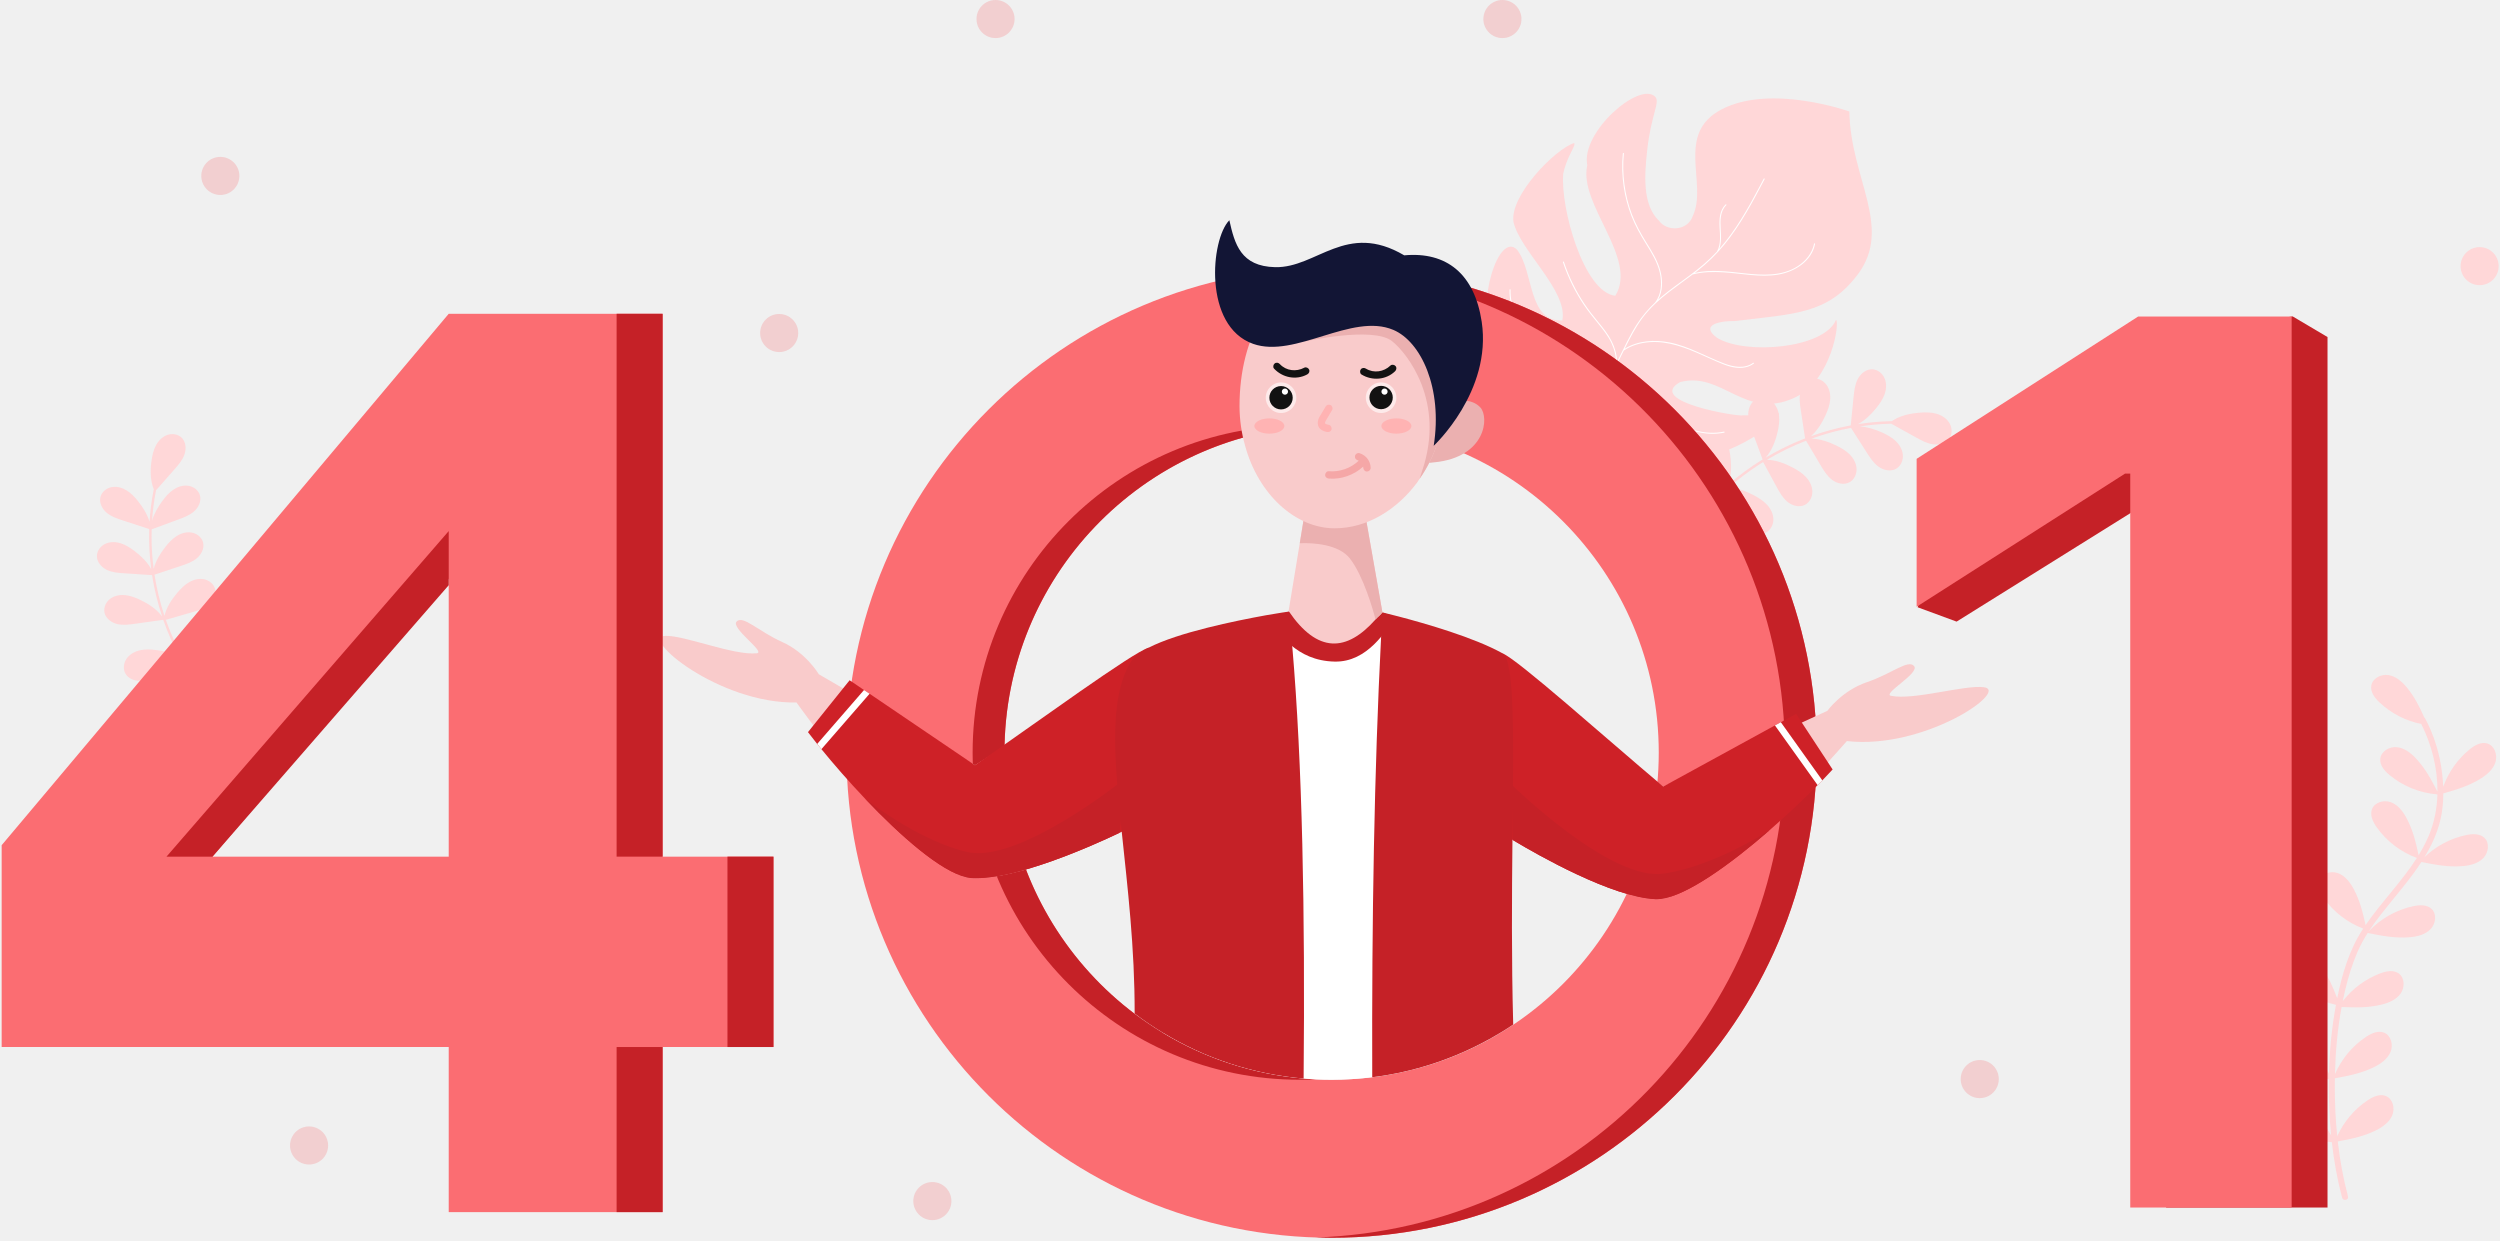
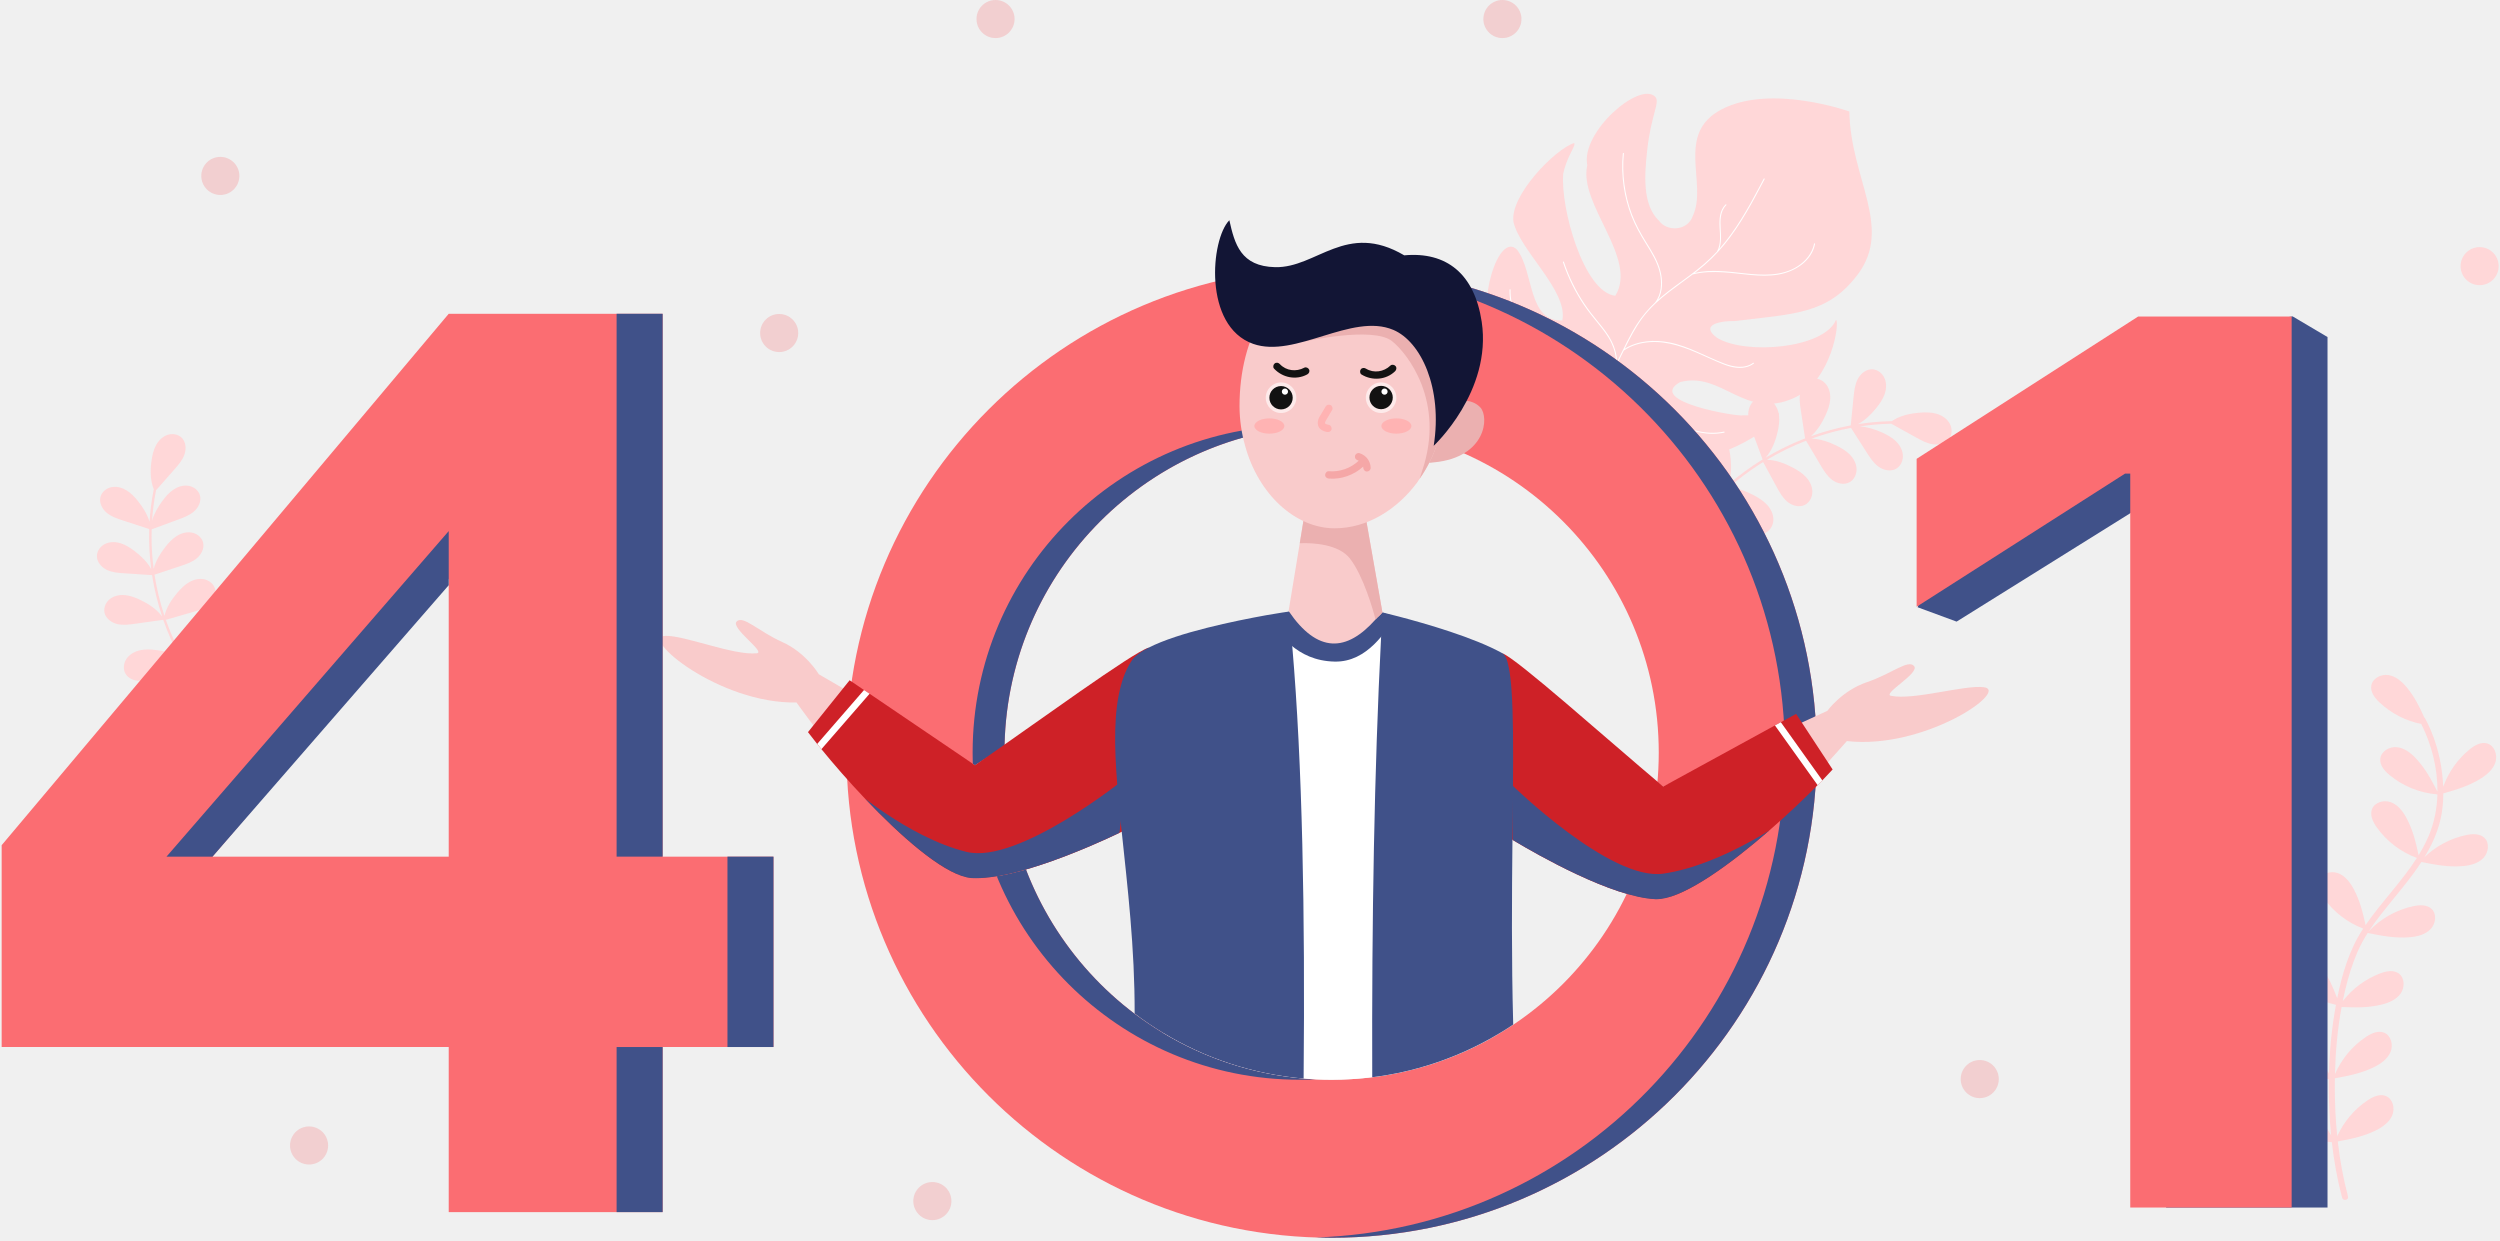
<svg xmlns="http://www.w3.org/2000/svg" width="645" height="320" viewBox="0 0 645 320" fill="none">
  <g clip-path="url(#clip0_2441_172)">
    <path d="M586.902 286.079C587 284.139 589.102 282.777 591.037 282.892C592.972 283.006 594.679 284.211 596.069 285.571C598.319 287.77 599.895 290.251 601.429 292.915C601.146 290.011 600.968 287.098 600.883 284.189C600.826 282.265 600.812 280.338 600.84 278.411C596.479 278.161 592.2 276.58 588.731 273.924C587.417 272.917 586.119 271.533 586.207 269.879C586.31 267.947 588.412 266.586 590.344 266.694C592.275 266.804 593.977 267.999 595.362 269.35C597.687 271.618 599.288 274.19 600.869 276.955C601.021 271.017 601.59 265.087 602.671 259.251C598.476 258.289 594.574 256.073 591.614 252.946C590.476 251.743 589.414 250.171 589.763 248.552C590.171 246.661 592.462 245.65 594.352 246.064C596.242 246.478 597.732 247.928 598.885 249.482C600.753 251.999 601.912 254.688 602.999 257.552C604.235 251.418 606.078 245.169 609.492 239.903C609.563 239.793 609.639 239.687 609.711 239.578C605.641 238.037 602.044 235.261 599.534 231.705C598.579 230.352 597.752 228.644 598.328 227.092C599.002 225.278 601.414 224.605 603.226 225.284C605.037 225.964 606.305 227.612 607.225 229.314C608.845 232.313 609.605 235.394 610.318 238.676C614.427 232.701 619.654 227.458 623.551 221.351C619.396 219.826 615.717 217.019 613.164 213.401C612.209 212.049 611.382 210.341 611.959 208.788C612.632 206.975 615.045 206.302 616.856 206.981C618.667 207.66 619.935 209.309 620.855 211.011C622.519 214.091 623.275 217.257 624.005 220.639C624.951 219.095 625.81 217.495 626.538 215.809C628.013 212.397 628.743 208.703 628.851 204.957C624.336 204.609 619.939 202.83 616.461 199.927C615.191 198.865 613.952 197.428 614.109 195.78C614.293 193.854 616.451 192.582 618.376 192.772C620.301 192.962 621.951 194.228 623.278 195.636C625.711 198.217 627.267 201.124 628.865 204.251C628.913 198.202 627.357 192.059 624.679 186.789C620.651 185.977 616.855 184.021 613.874 181.191C612.673 180.051 611.528 178.538 611.79 176.903C612.096 174.993 614.33 173.861 616.239 174.172C618.148 174.485 619.714 175.853 620.949 177.343C622.918 179.719 624.209 182.298 625.431 185.05C625.522 185.115 625.605 185.203 625.67 185.323C628.05 189.758 629.505 194.663 630.083 199.656C630.21 200.757 630.298 201.868 630.345 202.982C631.699 199.221 634.088 195.833 637.198 193.318C638.485 192.277 640.135 191.34 641.722 191.814C643.576 192.368 644.405 194.731 643.846 196.582C643.286 198.435 641.725 199.807 640.086 200.837C637.03 202.756 633.821 203.719 630.377 204.698C630.371 207.038 630.148 209.374 629.594 211.645C628.757 215.083 627.294 218.217 625.493 221.172C628.458 218.306 632.238 216.286 636.276 215.442C637.896 215.103 639.792 215.023 640.987 216.168C642.384 217.507 642.043 219.988 640.701 221.381C639.358 222.773 637.342 223.282 635.414 223.45C631.721 223.771 628.343 223.121 624.724 222.396C621.614 227.183 617.692 231.529 614.227 235.989C613.137 237.393 612.094 238.818 611.133 240.291C614.191 237.02 618.268 234.712 622.65 233.79C624.27 233.449 626.166 233.366 627.363 234.51C628.761 235.847 628.424 238.329 627.083 239.722C625.742 241.117 623.726 241.628 621.799 241.798C618.022 242.131 614.574 241.449 610.86 240.709C609.853 242.29 608.948 243.933 608.196 245.679C606.821 248.874 605.811 252.22 605.014 255.601C604.802 256.5 604.607 257.403 604.424 258.309C606.902 255.092 610.281 252.572 614.082 251.138C615.631 250.553 617.492 250.183 618.849 251.13C620.435 252.238 620.481 254.742 619.369 256.325C618.256 257.907 616.342 258.721 614.464 259.183C610.993 260.038 607.672 259.955 604.134 259.805C603.079 265.507 602.561 271.319 602.422 277.116C604.104 273.226 606.927 269.833 610.463 267.495C611.844 266.581 613.576 265.807 615.11 266.43C616.902 267.158 617.502 269.59 616.769 271.38C616.035 273.17 614.349 274.387 612.62 275.255C609.339 276.901 605.993 277.547 602.401 278.204C602.389 278.972 602.381 279.741 602.381 280.508C602.384 284.721 602.576 288.948 603.003 293.152C604.7 289.389 607.469 286.112 610.913 283.834C612.294 282.92 614.026 282.146 615.56 282.769C617.352 283.497 617.952 285.929 617.218 287.719C616.484 289.509 614.798 290.727 613.069 291.594C609.877 293.195 606.626 293.851 603.146 294.489C603.69 299.275 604.546 304.022 605.784 308.67C606.041 309.639 604.522 309.972 604.265 309.006C603.015 304.312 602.161 299.515 601.615 294.683C597.234 294.427 592.931 292.829 589.441 290.145C588.121 289.132 586.818 287.739 586.902 286.079Z" fill="#FFD7D8" />
    <path d="M60.211 163.063C59.891 161.75 58.686 160.762 57.365 160.485C56.045 160.208 54.648 160.565 53.481 161.242C52.314 161.92 51.349 162.897 50.472 163.923C49.021 165.623 47.746 167.563 47.176 169.705C45.586 166.837 44.219 163.844 43.087 160.762C42.984 160.481 42.886 160.199 42.787 159.917C45.035 159.267 47.282 158.618 49.529 157.967C51.029 157.534 52.569 157.08 53.798 156.117C55.028 155.155 55.889 153.55 55.519 152.031C55.199 150.718 53.994 149.73 52.673 149.453C51.352 149.176 49.956 149.533 48.788 150.211C47.621 150.888 46.656 151.865 45.779 152.892C44.282 154.645 42.972 156.654 42.431 158.876C41.279 155.418 40.418 151.865 39.86 148.264C42.111 147.518 44.363 146.771 46.615 146.026C48.096 145.535 49.618 145.022 50.81 144.013C52.001 143.004 52.801 141.367 52.372 139.864C52.002 138.564 50.76 137.622 49.43 137.397C48.099 137.171 46.718 137.581 45.577 138.303C44.437 139.024 43.51 140.038 42.673 141.097C41.333 142.793 40.164 144.71 39.648 146.791C39.304 144.177 39.117 141.542 39.097 138.905C39.09 138.125 39.105 137.344 39.128 136.564C41.418 135.721 43.709 134.878 45.999 134.034C47.464 133.495 48.968 132.932 50.126 131.884C51.284 130.837 52.029 129.174 51.551 127.686C51.139 126.399 49.867 125.499 48.53 125.317C47.193 125.135 45.825 125.591 44.709 126.35C43.593 127.109 42.7 128.152 41.898 129.238C40.752 130.791 39.752 132.515 39.23 134.357C39.405 131.716 39.749 129.086 40.262 126.487C41.835 124.701 43.406 122.914 44.979 121.127C46.011 119.955 47.066 118.743 47.587 117.27C48.107 115.796 47.972 113.979 46.845 112.897C45.871 111.962 44.325 111.777 43.062 112.254C41.8 112.731 40.815 113.784 40.194 114.983C39.572 116.183 39.283 117.526 39.094 118.864C38.746 121.33 38.742 123.931 39.67 126.226C39.668 126.234 39.664 126.241 39.663 126.25C39.111 129.015 38.752 131.816 38.581 134.628C38.014 132.702 36.903 130.925 35.641 129.341C34.8 128.284 33.869 127.275 32.725 126.557C31.582 125.84 30.198 125.434 28.87 125.665C27.54 125.896 26.302 126.842 25.937 128.143C25.515 129.648 26.321 131.282 27.517 132.287C28.713 133.292 30.237 133.799 31.72 134.284C33.98 135.023 36.239 135.762 38.499 136.501C38.392 139.948 38.566 143.403 39.015 146.824C37.99 144.976 36.399 143.44 34.698 142.154C33.621 141.339 32.469 140.593 31.183 140.182C29.898 139.772 28.457 139.723 27.227 140.277C25.996 140.831 25.032 142.056 25.001 143.406C24.965 144.969 26.151 146.351 27.558 147.027C28.965 147.703 30.567 147.815 32.124 147.917C34.495 148.071 36.866 148.225 39.237 148.379C39.253 148.486 39.268 148.594 39.285 148.701C39.851 152.216 40.704 155.682 41.826 159.057C40.423 157.148 38.34 155.792 36.185 154.769C34.966 154.189 33.687 153.692 32.345 153.55C31.003 153.408 29.583 153.652 28.49 154.445C27.397 155.237 26.7 156.632 26.943 157.962C27.224 159.499 28.664 160.613 30.179 160.989C31.694 161.366 33.285 161.151 34.831 160.934C37.259 160.594 39.688 160.254 42.117 159.913C42.133 159.96 42.15 160.006 42.167 160.053L42.125 160.109C42.144 160.103 42.162 160.098 42.181 160.093C43.327 163.358 44.731 166.533 46.384 169.578C44.551 168.498 42.39 167.966 40.259 167.705C38.894 167.537 37.497 167.467 36.154 167.762C34.811 168.057 33.515 168.749 32.712 169.865C31.909 170.981 31.682 172.553 32.343 173.758C33.107 175.153 34.858 175.767 36.444 175.643C38.029 175.52 39.5 174.801 40.925 174.095C42.95 173.093 44.975 172.09 46.999 171.088C47.065 171.069 47.131 171.05 47.197 171.031C49.106 174.335 51.312 177.462 53.794 180.359C54.057 180.665 54.585 180.314 54.319 180.004C51.878 177.156 49.708 174.087 47.824 170.849C49.956 170.233 52.089 169.616 54.221 168.999C55.719 168.566 57.26 168.112 58.489 167.149C59.72 166.186 60.581 164.582 60.211 163.063Z" fill="#FFD7D8" />
    <path d="M455.57 137.42C456.82 136.809 457.548 135.38 457.535 133.992C457.523 132.604 456.856 131.279 455.918 130.255C454.98 129.231 453.786 128.476 452.561 127.82C450.533 126.736 448.302 125.882 446.024 125.781C448.556 123.552 451.264 121.519 454.112 119.702C454.371 119.537 454.633 119.376 454.894 119.215C456.042 121.33 457.191 123.446 458.339 125.562C459.105 126.973 459.9 128.421 461.138 129.445C462.376 130.469 464.179 130.981 465.624 130.275C466.873 129.664 467.601 128.235 467.589 126.847C467.576 125.459 466.91 124.134 465.972 123.11C465.034 122.086 463.84 121.331 462.615 120.676C460.524 119.557 458.215 118.682 455.862 118.628C459.084 116.709 462.466 115.061 465.962 113.707C467.208 115.806 468.454 117.905 469.699 120.004C470.519 121.385 471.37 122.801 472.646 123.777C473.923 124.753 475.744 125.195 477.161 124.434C478.385 123.776 479.058 122.32 478.992 120.933C478.927 119.546 478.21 118.248 477.233 117.261C476.257 116.273 475.034 115.565 473.784 114.957C471.784 113.983 469.601 113.231 467.396 113.171C469.947 112.249 472.554 111.481 475.2 110.88C475.984 110.702 476.771 110.544 477.561 110.396C478.913 112.512 480.265 114.628 481.617 116.745C482.482 118.098 483.378 119.486 484.687 120.419C485.995 121.352 487.83 121.735 489.221 120.928C490.423 120.23 491.047 118.752 490.936 117.369C490.825 115.985 490.065 114.71 489.057 113.756C488.049 112.801 486.803 112.133 485.535 111.566C483.722 110.757 481.77 110.13 479.803 110.013C482.497 109.607 485.215 109.373 487.941 109.316C490.082 110.503 492.225 111.69 494.367 112.876C495.772 113.655 497.222 114.449 498.818 114.648C500.414 114.846 502.211 114.31 503.05 112.94C503.775 111.755 503.621 110.159 502.863 108.996C502.106 107.832 500.831 107.074 499.488 106.713C498.145 106.353 496.732 106.358 495.346 106.462C492.791 106.656 490.175 107.224 488.073 108.663C488.064 108.663 488.057 108.661 488.047 108.661C485.146 108.716 482.252 108.972 479.388 109.419C481.199 108.426 482.741 106.917 484.055 105.3C484.931 104.222 485.741 103.063 486.21 101.756C486.679 100.449 486.782 98.969 486.257 97.684C485.732 96.399 484.509 95.363 483.121 95.282C481.516 95.19 480.051 96.359 479.305 97.783C478.558 99.206 478.384 100.849 478.223 102.447C477.978 104.882 477.733 107.315 477.488 109.749C473.999 110.4 470.565 111.336 467.225 112.54C468.858 111.103 470.051 109.165 470.969 107.172C471.55 105.911 472.047 104.588 472.177 103.206C472.306 101.823 472.039 100.364 471.21 99.25C470.382 98.136 468.939 97.436 467.575 97.702C465.996 98.01 464.867 99.506 464.498 101.07C464.129 102.633 464.369 104.268 464.61 105.855C464.977 108.273 465.344 110.689 465.711 113.106C465.607 113.147 465.502 113.185 465.398 113.226C461.99 114.568 458.695 116.189 455.549 118.06C457.158 116.229 458.063 113.837 458.616 111.446C458.93 110.093 459.149 108.698 458.995 107.319C458.841 105.939 458.283 104.565 457.246 103.641C456.209 102.717 454.654 102.323 453.371 102.86C451.888 103.481 451.086 105.174 451.041 106.78C450.996 108.385 451.562 109.937 452.12 111.443C452.997 113.809 453.874 116.175 454.751 118.541C454.707 118.568 454.664 118.595 454.62 118.622L454.556 118.592C454.565 118.609 454.575 118.627 454.584 118.644C451.554 120.516 448.672 122.626 445.976 124.957C446.658 122.877 446.717 120.588 446.51 118.389C446.378 116.98 446.14 115.56 445.549 114.275C444.957 112.99 443.976 111.84 442.677 111.278C441.378 110.718 439.748 110.835 438.682 111.765C437.448 112.841 437.218 114.735 437.691 116.302C438.164 117.869 439.21 119.189 440.234 120.466C441.687 122.28 443.141 124.095 444.594 125.909C444.628 125.971 444.661 126.033 444.695 126.095C441.795 128.741 439.137 131.647 436.772 134.781C436.523 135.112 436.991 135.566 437.244 135.23C439.57 132.15 442.177 129.292 445.016 126.686C446.105 128.693 447.194 130.701 448.283 132.708C449.05 134.119 449.845 135.567 451.083 136.591C452.323 137.615 454.126 138.127 455.57 137.42Z" fill="#FFD7D8" />
    <path d="M390.492 57.342C392.255 64.789 404.62 75.101 403.078 82.684C394.105 83.036 395.791 70.096 391.404 64.435C386.722 59.584 380.769 78.111 384.906 87.186C387.979 94.734 398.326 93.379 411.925 103.125C423.668 111.29 423.35 115.952 430.879 117.663C444.656 120.79 459.589 108.354 458.925 106.674C458.656 105.996 455.992 107.38 449.612 107.151C449.013 107.62 424.372 103.683 433.471 98.575C444.412 95.727 450.165 108.566 463.006 102.599C472.633 98.121 474.711 83.022 473.682 82.529C470.712 89.889 450.357 91.677 442.986 87.149C438.789 84.068 442.927 82.776 447.642 82.826C463.178 80.938 471.496 81.02 479.162 70.997C488.558 58.712 477.411 46.178 477.133 28.764C477.133 28.764 457.012 21.59 444.271 28.168C432.009 34.499 440.703 47.306 436.724 55.771C435.36 59.604 430.144 59.827 428.063 56.997C423.586 52.797 424.346 44.732 424.959 38.923C425.978 29.299 428.53 26.204 426.92 24.853C422.778 21.135 407.829 34.107 409.515 42.63C407.183 52.728 422.728 66.698 416.738 76.317C408.581 75.356 402.586 53.684 403.308 44.872C404.216 40.278 406.766 37.453 406.117 36.907C401.287 38.418 389.357 50.547 390.492 57.342Z" fill="#FFD7D8" />
    <path d="M389.46 74.755C389.398 77.144 389.933 79.521 390.986 81.663C392.006 83.743 393.516 85.493 395.315 86.937C397.29 88.516 399.504 89.742 401.676 91.024C404.025 92.417 406.306 93.933 408.475 95.595C409.452 96.347 410.456 97.097 411.344 97.954C412.085 98.667 412.761 99.554 412.705 100.636C412.705 100.648 412.714 100.653 412.713 100.666C412.594 100.814 412.484 100.968 412.359 101.114C411.95 101.606 411.527 102.09 411.083 102.557C411.163 102.601 411.233 102.652 411.307 102.706C412.1 101.856 412.852 100.958 413.545 100.022C413.553 100.019 413.56 100.018 413.563 100.013C413.956 99.703 414.424 99.471 414.894 99.29C415.334 99.117 415.847 98.947 416.325 99.028C417.036 99.153 417.706 99.551 418.321 99.917C418.932 100.288 419.541 100.676 420.137 101.075C424.331 103.883 428.166 107.271 432.707 109.533C436.44 111.389 440.702 112.506 444.858 111.614C445.026 111.578 444.956 111.318 444.78 111.356C442.359 111.872 439.855 111.696 437.467 111.069C432.794 109.84 428.811 107.028 424.964 104.204C422.834 102.638 420.717 101.048 418.451 99.682C417.616 99.181 416.639 98.594 415.632 98.79C415.069 98.895 414.494 99.122 413.978 99.42C415.858 96.739 417.299 93.783 418.739 90.851C418.808 90.717 418.874 90.575 418.943 90.441C418.943 90.441 418.943 90.441 418.95 90.44C420.929 89.093 423.282 88.434 425.659 88.275C430.505 87.945 435.017 89.76 439.356 91.701C440.542 92.233 441.731 92.771 442.928 93.283C444.049 93.766 445.191 94.247 446.377 94.569C448.396 95.108 450.699 95.123 452.45 93.834C452.587 93.732 452.453 93.497 452.313 93.604C450.112 95.227 447.247 94.684 444.866 93.79C440.138 92.007 435.712 89.33 430.7 88.343C426.853 87.586 422.549 87.861 419.167 89.982C420.522 87.237 421.93 84.497 423.759 82.027C424.762 80.678 425.894 79.451 427.109 78.306C427.118 78.299 427.13 78.3 427.143 78.289C427.151 78.275 427.164 78.263 427.174 78.244C428.278 77.211 429.444 76.242 430.642 75.316C432.637 73.775 434.703 72.329 436.716 70.811C439.279 70.128 441.98 70.105 444.613 70.26C449.338 70.533 454.105 71.648 458.834 70.842C463.043 70.12 467.416 67.4 468.286 62.94C468.321 62.768 468.061 62.703 468.027 62.875C467.545 65.356 465.856 67.374 463.757 68.716C459.694 71.309 454.681 71.022 450.089 70.521C445.863 70.058 441.442 69.448 437.242 70.409C437.498 70.213 437.759 70.02 438.018 69.819C440.558 67.819 442.865 65.585 444.91 63.082C449.099 57.952 452.21 52.063 455.273 46.226C455.357 46.076 455.122 45.945 455.038 46.096C454.665 46.81 454.292 47.525 453.914 48.238C450.94 53.847 447.791 59.463 443.569 64.242C444.172 62.627 444.046 60.798 443.945 59.112C443.817 56.999 443.759 54.538 445.384 52.933C445.507 52.81 445.316 52.624 445.193 52.746C443.669 54.247 443.539 56.537 443.643 58.55C443.75 60.646 444.056 62.969 442.983 64.875C442.978 64.884 442.987 64.89 442.982 64.899C442.982 64.899 442.982 64.899 442.979 64.904C440.809 67.257 438.353 69.273 435.785 71.178C433.326 73.002 430.807 74.743 428.468 76.725C428.245 76.915 428.024 77.112 427.807 77.305C429.003 75.154 429.011 72.464 428.44 70.098C427.779 67.362 426.243 64.939 424.771 62.577C423.309 60.231 421.987 57.841 421.017 55.254C419.153 50.268 418.441 44.872 418.959 39.575C418.981 39.403 418.706 39.41 418.692 39.58C418.408 42.467 418.489 45.384 418.923 48.252C419.312 50.824 419.984 53.351 420.929 55.776C421.911 58.278 423.216 60.586 424.632 62.861C426.11 65.234 427.631 67.673 428.245 70.438C428.811 72.991 428.676 75.954 426.975 78.071C425.202 79.754 423.628 81.609 422.298 83.679C420.481 86.524 419.071 89.602 417.571 92.617C417.439 92.876 417.31 93.13 417.181 93.384C417.186 91.529 416.64 89.682 415.813 88.028C414.927 86.25 413.661 84.69 412.41 83.158C411.109 81.573 409.832 79.977 408.7 78.264C406.5 74.943 404.747 71.342 403.489 67.566C403.434 67.4 403.171 67.475 403.229 67.637C403.922 69.707 404.756 71.734 405.733 73.68C406.612 75.43 407.6 77.124 408.693 78.741C409.818 80.4 411.073 81.947 412.34 83.494C413.604 85.047 414.872 86.637 415.727 88.461C416.521 90.151 417.018 92.032 416.901 93.911C416.903 93.918 416.911 93.916 416.908 93.921C415.753 96.163 414.495 98.347 412.965 100.344C412.907 99.388 412.337 98.567 411.668 97.9C410.697 96.916 409.55 96.081 408.454 95.244C406.326 93.629 404.106 92.148 401.806 90.788C399.588 89.48 397.311 88.232 395.315 86.592C393.499 85.103 392.015 83.292 391.039 81.156C390.124 79.153 389.67 76.951 389.727 74.749C389.73 74.579 389.463 74.584 389.46 74.755Z" fill="white" />
    <path d="M343.555 69.004C274.43 69.004 218.387 125.038 218.387 194.173C218.387 263.297 274.43 319.341 343.555 319.341C412.69 319.341 468.724 263.297 468.724 194.173C468.724 125.038 412.69 69.004 343.555 69.004ZM343.555 278.576C296.94 278.576 259.152 240.788 259.152 194.173C259.152 147.557 296.94 109.769 343.555 109.769C390.17 109.769 427.959 147.557 427.959 194.173C427.959 240.788 390.17 278.576 343.555 278.576Z" fill="#FB6D72" />
-     <path d="M339.447 109.87C338.086 109.805 336.717 109.768 335.339 109.768C288.724 109.768 250.936 147.556 250.936 194.172C250.936 240.787 288.724 278.575 335.339 278.575C336.717 278.575 338.086 278.54 339.447 278.474C294.74 276.332 259.151 239.409 259.151 194.171C259.151 148.934 294.74 112.012 339.447 109.87ZM343.554 69.004C342.179 69.004 340.812 69.034 339.447 69.078C406.679 71.246 460.508 126.413 460.508 194.172C460.508 261.922 406.679 317.098 339.447 319.266C340.812 319.31 342.179 319.341 343.554 319.341C412.689 319.341 468.722 263.297 468.722 194.172C468.723 125.038 412.689 69.004 343.554 69.004Z" fill="#C52127" />
+     <path d="M339.447 109.87C338.086 109.805 336.717 109.768 335.339 109.768C288.724 109.768 250.936 147.556 250.936 194.172C250.936 240.787 288.724 278.575 335.339 278.575C336.717 278.575 338.086 278.54 339.447 278.474C294.74 276.332 259.151 239.409 259.151 194.171C259.151 148.934 294.74 112.012 339.447 109.87ZM343.554 69.004C342.179 69.004 340.812 69.034 339.447 69.078C406.679 71.246 460.508 126.413 460.508 194.172C460.508 261.922 406.679 317.098 339.447 319.266C340.812 319.31 342.179 319.341 343.554 319.341C412.689 319.341 468.722 263.297 468.722 194.172C468.723 125.038 412.689 69.004 343.554 69.004Z" fill="#405189" />
    <path d="M476.487 191.195C476.487 191.195 474.605 193.351 471.6 196.669C471.561 196.709 471.535 196.735 471.495 196.774C470.711 197.636 469.836 198.577 468.909 199.57C468.517 199.988 468.125 200.406 467.72 200.837C462.99 205.855 456.862 212.074 450.629 217.627C442.437 224.958 434.061 231.151 428.495 231.922C428.404 231.935 428.325 231.949 428.234 231.949C427.946 231.988 427.672 232.001 427.397 232.001C427.28 232.001 427.176 231.988 427.058 231.988C415.873 231.465 396.822 220.633 390.459 216.818C389.1 216.021 388.316 215.524 388.316 215.524L390.224 172.888L429.11 202.928L459.254 189.012L460.848 188.281L464.872 186.426L465.342 186.203L471.458 183.394C471.458 183.394 475.195 178.194 481.637 176.011C488.117 173.803 492.351 170.026 493.84 171.857C495.356 173.673 485.504 179.03 487.882 179.526C493.867 180.715 506.894 176.638 511.859 177.305C518.534 178.194 496.453 193.469 476.487 191.195Z" fill="#F9CBCB" />
    <path d="M472.815 198.525C472.018 199.387 471.129 200.341 470.163 201.335L468.947 202.563C465.432 206.129 461.107 210.232 456.521 214.218C446.525 222.92 435.275 231.073 428.494 231.923C428.403 231.935 428.324 231.949 428.233 231.949C427.945 231.988 427.671 232.001 427.396 232.001C427.279 232.001 427.175 231.988 427.057 231.988C415.872 231.466 396.821 220.634 390.458 216.818C389.099 216.021 388.315 215.525 388.315 215.525L387.623 168.551C391.49 170.041 414.056 190.241 429.108 202.928L457.933 187.157L459.462 186.334L463.395 184.178L464.871 186.426L471.6 196.669L472.815 198.525Z" fill="#CE2127" />
    <path d="M470.167 201.34L468.944 202.563L457.936 187.159L459.456 186.332L470.167 201.34Z" fill="white" />
-     <path d="M456.523 214.215C446.527 222.917 435.277 231.07 428.495 231.92C428.404 231.933 428.326 231.946 428.235 231.946C427.947 231.985 427.672 231.999 427.398 231.999C427.28 231.999 427.176 231.985 427.058 231.985C415.874 231.463 396.823 220.631 390.46 216.816C390.381 216.632 390.342 216.541 390.342 216.541L390.016 202.469C390.016 202.469 415.43 227.386 429.123 225.4C437.002 224.264 445.143 220.579 450.631 217.626C453.36 216.175 455.438 214.908 456.523 214.215Z" fill="#C52127" />
+     <path d="M456.523 214.215C446.527 222.917 435.277 231.07 428.495 231.92C428.404 231.933 428.326 231.946 428.235 231.946C427.947 231.985 427.672 231.999 427.398 231.999C427.28 231.999 427.176 231.985 427.058 231.985C415.874 231.463 396.823 220.631 390.46 216.816C390.381 216.632 390.342 216.541 390.342 216.541L390.016 202.469C390.016 202.469 415.43 227.386 429.123 225.4C437.002 224.264 445.143 220.579 450.631 217.626C453.36 216.175 455.438 214.908 456.523 214.215Z" fill="#405189" />
    <path d="M205.5 181.244C205.5 181.244 207.168 183.569 209.844 187.158C209.879 187.201 209.903 187.229 209.938 187.272C210.637 188.206 211.419 189.225 212.247 190.302C212.598 190.755 212.949 191.209 213.311 191.677C217.542 197.12 223.052 203.894 228.729 210.015C236.188 218.09 243.937 225.052 249.405 226.348C249.495 226.37 249.571 226.39 249.662 226.399C249.945 226.465 250.216 226.504 250.49 226.529C250.607 226.541 250.712 226.538 250.829 226.549C262.013 227.091 282.007 218.119 288.704 214.926C290.133 214.261 290.96 213.841 290.96 213.841L293.112 171.218L251.548 197.426L222.863 180.709L221.346 179.829L217.516 177.6L217.069 177.334L211.249 173.956C211.249 173.956 208.022 168.424 201.818 165.64C195.576 162.826 191.72 158.664 190.063 160.344C188.382 162.008 197.68 168.277 195.266 168.546C189.196 169.16 176.615 163.864 171.609 164.055C164.878 164.306 185.408 181.61 205.5 181.244Z" fill="#F9CBCB" />
    <path d="M208.459 188.893C209.17 189.827 209.964 190.861 210.832 191.942L211.925 193.28C215.085 197.164 219.001 201.66 223.187 206.063C232.311 215.675 242.735 224.861 249.405 226.351C249.495 226.372 249.572 226.393 249.663 226.401C249.946 226.468 250.217 226.507 250.491 226.532C250.608 226.543 250.713 226.541 250.83 226.551C262.014 227.094 282.008 218.121 288.704 214.928C290.133 214.264 290.96 213.843 290.96 213.843L296.344 167.105C292.352 168.22 267.739 186.229 251.549 197.429L224.354 178.99L222.91 178.025L219.2 175.506L217.516 177.603L209.844 187.161L208.459 188.893Z" fill="#CE2127" />
    <path d="M210.828 191.945L211.929 193.279L224.352 178.99L222.917 178.023L210.828 191.945Z" fill="white" />
-     <path d="M223.188 206.058C232.311 215.67 242.735 224.856 249.405 226.346C249.495 226.367 249.572 226.388 249.663 226.396C249.946 226.463 250.217 226.502 250.491 226.527C250.608 226.539 250.713 226.536 250.83 226.546C262.014 227.089 282.008 218.116 288.704 214.923C288.8 214.749 288.847 214.661 288.847 214.661L290.509 200.684C290.509 200.684 262.843 223.073 249.4 219.795C241.665 217.915 233.912 213.473 228.729 210.012C226.149 208.309 224.201 206.851 223.188 206.058Z" fill="#C52127" />
+     <path d="M223.188 206.058C232.311 215.67 242.735 224.856 249.405 226.346C249.495 226.367 249.572 226.388 249.663 226.396C249.946 226.463 250.217 226.502 250.491 226.527C250.608 226.539 250.713 226.536 250.83 226.546C262.014 227.089 282.008 218.116 288.704 214.923C288.8 214.749 288.847 214.661 288.847 214.661L290.509 200.684C290.509 200.684 262.843 223.073 249.4 219.795C241.665 217.915 233.912 213.473 228.729 210.012C226.149 208.309 224.201 206.851 223.188 206.058Z" fill="#405189" />
    <path d="M388.129 202.859V203.042C388.129 203.048 388.129 203.048 388.129 203.054V203.117C388.129 203.123 388.129 203.123 388.129 203.13C388.073 224.295 386.005 250.616 384.389 268.016C375.192 273.128 364.94 276.572 354.033 277.924C350.6 278.351 347.106 278.571 343.56 278.571C341.127 278.571 338.713 278.47 336.331 278.263C323.123 277.138 310.784 272.964 300.028 266.439C297.023 249.956 293.176 226.376 291.748 207.009V206.971C291.654 205.695 291.572 204.444 291.497 203.218V203.117C290.894 192.638 291.12 183.737 292.748 178.356C292.748 178.349 292.748 178.349 292.748 178.337C292.748 178.331 292.748 178.331 292.755 178.324C293.446 176.068 294.37 174.446 295.595 173.578C295.665 173.528 295.734 173.478 295.809 173.433C305.42 167.493 319.333 162.282 327.046 159.622C327.265 159.547 327.48 159.471 327.681 159.402C327.882 159.333 328.083 159.27 328.278 159.195C329.252 158.861 330.094 158.585 330.774 158.365C330.843 158.34 330.912 158.314 330.981 158.296C331.12 158.246 331.258 158.201 331.384 158.164C331.422 158.151 331.453 158.139 331.484 158.126C331.497 158.119 331.503 158.119 331.516 158.119C331.874 158.006 332.151 157.912 332.352 157.855C332.383 157.843 332.415 157.836 332.446 157.824C332.477 157.811 332.502 157.805 332.522 157.799C332.535 157.792 332.547 157.792 332.559 157.787C332.61 157.774 332.647 157.762 332.673 157.755C332.679 157.748 332.692 157.748 332.692 157.748C332.699 157.742 332.705 157.742 332.705 157.742H355.781C355.781 157.742 356.084 157.843 356.636 158.031C356.643 158.031 356.655 158.031 356.662 158.037C356.837 158.094 357.032 158.163 357.252 158.238C357.328 158.263 357.403 158.288 357.485 158.32C357.592 158.358 357.704 158.39 357.818 158.433C357.849 158.446 357.881 158.452 357.919 158.465C358.164 158.547 358.434 158.641 358.717 158.741C358.855 158.792 358.994 158.842 359.138 158.892C359.207 158.917 359.283 158.942 359.364 158.968C359.59 159.049 359.83 159.131 360.08 159.22C365.707 161.256 375.683 165.085 382.717 169.146C385.992 171.038 387.514 180.247 387.973 192.744C387.979 192.77 387.979 192.801 387.979 192.82C387.979 192.826 387.979 192.826 387.979 192.833C387.979 192.839 387.979 192.839 387.979 192.845V193.015C387.979 193.047 387.979 193.078 387.986 193.11C388.085 196.184 388.136 199.453 388.129 202.859Z" fill="white" />
-     <path d="M360.077 159.218C357.581 162.641 352.83 170.857 344.371 170.691C334.248 170.492 329.998 163.152 327.045 159.623C330.495 158.422 332.702 157.742 332.702 157.742H355.777C355.777 157.742 357.451 158.291 360.077 159.218Z" fill="#C52127" />
-     <path d="M390.407 264.33C388.459 265.644 386.453 266.87 384.391 268.02C375.194 273.131 364.942 276.576 354.035 277.927C353.903 237.06 354.563 198.834 356.323 164.309V164.297C356.43 162.197 356.549 160.104 356.663 158.042V157.998H356.669C357.524 158.212 358.951 158.558 360.799 159.042C367.739 160.859 380.368 164.486 387.622 168.546C387.629 168.553 387.635 168.553 387.64 168.559C387.64 168.565 387.647 168.565 387.647 168.565C388.32 168.955 388.886 170.199 389.25 172.18C389.577 173.72 389.81 175.732 389.986 178.152V178.259C389.986 178.265 389.986 178.265 389.986 178.271V178.29C390.413 184.268 390.432 192.672 390.344 202.787V202.793C390.331 205.942 390.287 209.268 390.256 212.726V212.845C390.256 212.851 390.256 212.851 390.256 212.864V212.946C390.237 214.165 390.225 215.404 390.212 216.667V216.673C390.068 230.906 389.942 247.263 390.407 264.33ZM336.333 278.266C323.125 277.141 310.786 272.967 300.029 266.442C297.509 264.921 295.076 263.268 292.738 261.488C292.794 244.653 290.883 228.649 289.406 214.599C289.318 213.763 289.23 212.939 289.154 212.122C289.154 212.116 289.154 212.116 289.154 212.109V212.091C288.803 208.746 288.488 205.534 288.256 202.441C287.445 192.32 287.357 183.639 289.186 176.931C289.575 175.423 290.072 174.039 290.689 172.751V172.738C291.06 171.946 291.481 171.21 291.94 170.494C292.693 169.306 294.234 168.187 296.283 167.124C296.296 167.118 296.308 167.112 296.321 167.105C296.327 167.099 296.334 167.099 296.34 167.099H296.352C303.965 163.183 318.549 160.203 326.646 158.732C330.028 158.166 332.272 157.789 332.524 157.789C332.524 157.789 332.524 157.789 332.524 157.795C332.524 157.795 332.524 157.795 332.524 157.802C332.53 157.909 332.555 158.443 332.706 159.229C332.945 161.668 333.184 164.163 333.404 166.709V166.728C336.019 197.13 336.729 235.401 336.333 278.266Z" fill="#C52127" />
+     <path d="M360.077 159.218C357.581 162.641 352.83 170.857 344.371 170.691C334.248 170.492 329.998 163.152 327.045 159.623C330.495 158.422 332.702 157.742 332.702 157.742H355.777C355.777 157.742 357.451 158.291 360.077 159.218Z" fill="#405189" />
+     <path d="M390.407 264.33C388.459 265.644 386.453 266.87 384.391 268.02C375.194 273.131 364.942 276.576 354.035 277.927C353.903 237.06 354.563 198.834 356.323 164.309V164.297C356.43 162.197 356.549 160.104 356.663 158.042V157.998H356.669C357.524 158.212 358.951 158.558 360.799 159.042C367.739 160.859 380.368 164.486 387.622 168.546C387.629 168.553 387.635 168.553 387.64 168.559C387.64 168.565 387.647 168.565 387.647 168.565C388.32 168.955 388.886 170.199 389.25 172.18C389.577 173.72 389.81 175.732 389.986 178.152V178.259C389.986 178.265 389.986 178.265 389.986 178.271V178.29C390.413 184.268 390.432 192.672 390.344 202.787V202.793C390.331 205.942 390.287 209.268 390.256 212.726V212.845C390.256 212.851 390.256 212.851 390.256 212.864V212.946C390.237 214.165 390.225 215.404 390.212 216.667V216.673C390.068 230.906 389.942 247.263 390.407 264.33ZM336.333 278.266C323.125 277.141 310.786 272.967 300.029 266.442C297.509 264.921 295.076 263.268 292.738 261.488C292.794 244.653 290.883 228.649 289.406 214.599C289.318 213.763 289.23 212.939 289.154 212.122C289.154 212.116 289.154 212.116 289.154 212.109V212.091C288.803 208.746 288.488 205.534 288.256 202.441C287.445 192.32 287.357 183.639 289.186 176.931C289.575 175.423 290.072 174.039 290.689 172.751V172.738C291.06 171.946 291.481 171.21 291.94 170.494C292.693 169.306 294.234 168.187 296.283 167.124C296.296 167.118 296.308 167.112 296.321 167.105C296.327 167.099 296.334 167.099 296.34 167.099H296.352C303.965 163.183 318.549 160.203 326.646 158.732C330.028 158.166 332.272 157.789 332.524 157.789C332.524 157.789 332.524 157.789 332.524 157.795C332.524 157.795 332.524 157.795 332.524 157.802C332.53 157.909 332.555 158.443 332.706 159.229C332.945 161.668 333.184 164.163 333.404 166.709V166.728C336.019 197.13 336.729 235.401 336.333 278.266Z" fill="#405189" />
    <path d="M356.665 158.001C356.076 158.765 355.472 159.135 354.882 159.829C347.454 168.194 339.957 168.68 332.459 157.642L335.34 140.15L336.416 133.59L352.347 133.484L356.665 158.001Z" fill="#F9CBCB" />
    <path d="M356.667 157.998C356.078 158.762 355.474 159.132 354.883 159.826C354.224 157.223 351.725 148.511 348.253 144.067C345.443 140.493 339.09 140.007 335.342 140.146L336.418 133.586L352.349 133.481L356.667 157.998ZM375.215 104.644C374.098 106.089 372.982 107.402 371.8 108.584L372.982 105.235L373.442 103.988C373.442 103.988 373.705 103.857 374.163 103.791C374.36 103.725 374.558 103.66 374.82 103.594C374.886 103.594 375.017 103.659 375.083 103.725C375.347 103.923 375.413 104.316 375.215 104.644Z" fill="#EBB0B0" />
    <path d="M370.026 119.286H369.96C369.5 119.352 368.975 119.417 368.384 119.417H367.99L371.799 108.582C372.981 107.4 374.097 106.086 375.214 104.642C375.411 104.314 375.346 103.919 375.082 103.723C375.016 103.657 374.885 103.591 374.819 103.591C376.658 103.198 379.876 102.935 381.912 105.102C384.275 107.597 383.422 117.972 370.026 119.286Z" fill="#EBB0B0" />
    <path d="M372.72 103.007C372.72 110.538 370.277 117.766 366.27 123.514C366.126 123.733 365.975 123.944 365.822 124.156V124.215C360.505 131.509 352.695 136.303 344.352 136.303C334.175 136.303 324.649 127.503 321.242 115.027C320.321 111.806 319.797 108.324 319.797 104.714C319.797 87.048 328.064 71.098 343.955 71.098C347.15 71.098 350.227 71.672 353.101 72.746C364.503 76.989 372.72 88.95 372.72 103.007Z" fill="#F9CBCB" />
    <path d="M366.876 121.6C373.064 103.553 362.943 90.99 359.119 87.995C354.212 84.151 336.768 88.075 336.768 88.075L353.099 72.742C364.501 76.986 372.718 88.946 372.718 103.004C372.718 110.535 370.275 117.762 366.268 123.51C366.445 122.918 366.64 122.285 366.876 121.6Z" fill="#EBB0B0" />
    <path d="M326.566 102.614C326.566 100.437 328.331 98.672 330.508 98.672C332.686 98.672 334.45 100.438 334.45 102.614C334.45 104.792 332.685 106.556 330.508 106.556C328.331 106.556 326.566 104.792 326.566 102.614ZM352.383 102.614C352.383 100.437 354.147 98.672 356.325 98.672C358.501 98.672 360.267 100.438 360.267 102.614C360.267 104.792 358.501 106.556 356.325 106.556C354.147 106.556 352.383 104.792 352.383 102.614Z" fill="#FDEAEA" />
    <path d="M327.496 102.616C327.496 100.953 328.845 99.605 330.508 99.605C332.172 99.605 333.52 100.954 333.52 102.616C333.52 104.28 332.172 105.629 330.508 105.629C328.845 105.629 327.496 104.28 327.496 102.616ZM353.313 102.559C353.313 100.895 354.662 99.547 356.326 99.547C357.989 99.547 359.338 100.896 359.338 102.559C359.338 104.222 357.989 105.571 356.326 105.571C354.662 105.571 353.313 104.222 353.313 102.559Z" fill="#121212" />
    <path d="M330.949 101.602C330.637 101.29 330.637 100.784 330.949 100.472C331.26 100.16 331.766 100.16 332.078 100.472C332.39 100.784 332.39 101.29 332.078 101.602C331.766 101.914 331.26 101.914 330.949 101.602ZM356.641 101.602C356.329 101.29 356.329 100.784 356.641 100.472C356.954 100.16 357.459 100.16 357.771 100.472C358.082 100.784 358.082 101.29 357.771 101.602C357.459 101.914 356.954 101.914 356.641 101.602Z" fill="white" />
    <path d="M337.755 95.364C337.569 94.926 336.965 94.617 336.512 94.861C334.437 95.982 331.841 95.694 330.202 93.94C329.853 93.567 329.304 93.436 328.872 93.77C328.496 94.061 328.351 94.724 328.702 95.1C330.888 97.439 334.393 98.152 337.253 96.606C337.703 96.364 337.969 95.866 337.755 95.364ZM360.069 94.464C359.773 94.092 359.108 93.955 358.737 94.312C357.035 95.945 354.457 96.36 352.41 95.106C351.973 94.838 351.41 94.859 351.083 95.296C350.798 95.677 350.835 96.355 351.273 96.624C354.004 98.296 357.571 98.048 359.917 95.796C360.285 95.442 360.409 94.891 360.069 94.464Z" fill="#121212" />
    <path d="M323.631 109.911C323.631 108.823 325.362 107.941 327.497 107.941C329.632 107.941 331.363 108.823 331.363 109.911C331.363 110.999 329.632 111.881 327.497 111.881C325.362 111.881 323.631 110.999 323.631 109.911ZM356.402 109.911C356.402 108.823 358.133 107.941 360.268 107.941C362.404 107.941 364.134 108.823 364.134 109.911C364.134 110.999 362.403 111.881 360.268 111.881C358.133 111.881 356.402 110.999 356.402 109.911Z" fill="#FFB3B3" />
    <path d="M353.632 120.661C353.602 119.877 353.341 119.067 352.87 118.434C352.625 118.105 352.349 117.806 352.015 117.565C351.606 117.269 351.203 117.064 350.722 116.906C350.504 116.835 350.193 116.912 350.007 117.031C349.811 117.155 349.631 117.391 349.589 117.624C349.547 117.866 349.57 118.131 349.714 118.339C349.845 118.527 350.008 118.638 350.212 118.719C350.325 118.762 350.434 118.812 350.541 118.867C348.472 120.83 345.64 121.802 342.788 121.582C342.277 121.543 341.865 122.11 341.888 122.576C341.915 123.14 342.368 123.437 342.881 123.477C346.087 123.723 349.324 122.547 351.695 120.396C351.698 120.408 351.701 120.419 351.704 120.431C351.718 120.538 351.733 120.646 351.737 120.755C351.756 121.25 352.224 121.702 352.73 121.655C353.247 121.607 353.652 121.193 353.632 120.661Z" fill="#F5A7A7" />
    <path d="M317.173 56.816C312.33 61.75 310.403 84.153 323.3 88.713C334.18 92.56 348.767 80.575 359.481 85.111C366.622 88.135 372.249 100.163 369.894 115.019C369.894 115.019 384.988 101.011 382.28 83.013C380.417 70.627 373.174 64.873 362.291 65.877C347.315 57.036 339.727 69.161 329.006 68.929C320.095 68.737 318.542 62.955 317.173 56.816Z" fill="#121535" />
    <path d="M341.861 109.152C341.861 109.15 341.87 109.049 341.871 109.009C341.878 108.978 341.887 108.942 341.889 108.934C341.907 108.87 341.928 108.807 341.952 108.744C341.96 108.729 341.971 108.706 341.981 108.686C342.01 108.631 342.038 108.575 342.068 108.52C342.137 108.394 342.211 108.273 342.283 108.15C342.431 107.902 342.579 107.653 342.727 107.404C343.041 106.877 343.354 106.351 343.667 105.824C343.921 105.397 343.777 104.765 343.327 104.527C342.869 104.285 342.3 104.411 342.03 104.867C341.664 105.481 341.299 106.096 340.933 106.711C340.576 107.311 340.13 107.938 340.016 108.642C339.892 109.409 340.068 110.187 340.674 110.713C341.154 111.128 341.76 111.325 342.371 111.456C342.855 111.56 343.419 111.313 343.537 110.794C343.646 110.317 343.393 109.739 342.875 109.628C342.675 109.585 342.476 109.538 342.282 109.475C342.237 109.461 342.192 109.443 342.147 109.428C342.145 109.427 342.145 109.427 342.143 109.426C342.102 109.404 342.06 109.383 342.02 109.36C342.014 109.356 341.969 109.325 341.938 109.304C341.928 109.294 341.919 109.286 341.914 109.282C341.902 109.271 341.892 109.259 341.881 109.247C341.873 109.232 341.866 109.217 341.86 109.203C341.859 109.201 341.858 109.2 341.858 109.197C341.86 109.185 341.861 109.173 341.861 109.152Z" fill="#FFB3B3" />
    <path d="M115.77 270.134H0.428V218.059L115.77 80.953H170.955V221.012H199.557V270.133H170.955V312.727H115.77V270.134ZM115.77 221.012V149.295L54.825 221.012H115.77Z" fill="#FB6D72" />
-     <path d="M199.555 221.012H187.686V270.133H199.555V221.012Z" fill="#C52127" />
-     <path d="M170.954 80.953H159.084V221.012H170.954V80.953Z" fill="#C52127" />
-     <path d="M54.825 221.013L115.77 150.984V137.016L42.955 221.013H54.825Z" fill="#C52127" />
-     <path d="M170.954 270.133H159.084V312.726H170.954V270.133Z" fill="#C52127" />
+     <path d="M199.555 221.012H187.686V270.133H199.555V221.012Z" fill="#405189" />
+     <path d="M170.954 80.953H159.084V221.012H170.954V80.953Z" fill="#405189" />
+     <path d="M54.825 221.013L115.77 150.984V137.016L42.955 221.013H54.825Z" fill="#405189" />
+     <path d="M170.954 270.133H159.084V312.726H170.954V270.133Z" fill="#405189" />
    <path d="M541.245 101.973C543.749 100.93 544.934 98.055 543.891 95.551C542.848 93.046 539.973 91.861 537.468 92.904C534.964 93.947 533.779 96.823 534.822 99.327C535.865 101.831 538.74 103.016 541.245 101.973Z" fill="#FB6D72" fill-opacity="0.25" />
    <path d="M639.744 73.578C642.457 73.578 644.656 71.379 644.656 68.666C644.656 65.953 642.457 63.754 639.744 63.754C637.031 63.754 634.832 65.953 634.832 68.666C634.832 71.379 637.031 73.578 639.744 73.578Z" fill="#FFD7D8" />
    <path d="M387.623 9.824C390.336 9.824 392.535 7.625 392.535 4.912C392.535 2.199 390.336 0 387.623 0C384.91 0 382.711 2.199 382.711 4.912C382.711 7.625 384.91 9.824 387.623 9.824Z" fill="#FB6D72" fill-opacity="0.25" />
    <path d="M256.85 9.824C259.563 9.824 261.762 7.625 261.762 4.912C261.762 2.199 259.563 0 256.85 0C254.137 0 251.938 2.199 251.938 4.912C251.938 7.625 254.137 9.824 256.85 9.824Z" fill="#FB6D72" fill-opacity="0.25" />
    <path d="M201.029 90.832C203.742 90.832 205.941 88.633 205.941 85.92C205.941 83.207 203.742 81.008 201.029 81.008C198.316 81.008 196.117 83.207 196.117 85.92C196.117 88.633 198.316 90.832 201.029 90.832Z" fill="#FB6D72" fill-opacity="0.25" />
    <path d="M56.846 50.301C59.559 50.301 61.758 48.102 61.758 45.389C61.758 42.676 59.559 40.477 56.846 40.477C54.133 40.477 51.934 42.676 51.934 45.389C51.934 48.102 54.133 50.301 56.846 50.301Z" fill="#FB6D72" fill-opacity="0.25" />
    <path d="M81.63 300.071C84.134 299.028 85.319 296.152 84.276 293.648C83.234 291.144 80.358 289.959 77.853 291.001C75.349 292.044 74.164 294.92 75.207 297.424C76.25 299.929 79.125 301.114 81.63 300.071Z" fill="#FB6D72" fill-opacity="0.25" />
    <path d="M240.549 314.793C243.262 314.793 245.461 312.594 245.461 309.881C245.461 307.168 243.262 304.969 240.549 304.969C237.836 304.969 235.637 307.168 235.637 309.881C235.637 312.594 237.836 314.793 240.549 314.793Z" fill="#FB6D72" fill-opacity="0.25" />
    <path d="M510.773 283.316C513.486 283.316 515.686 281.117 515.686 278.404C515.686 275.691 513.486 273.492 510.773 273.492C508.061 273.492 505.861 275.691 505.861 278.404C505.861 281.117 508.061 283.316 510.773 283.316Z" fill="#FB6D72" fill-opacity="0.25" />
-     <path d="M600.5 86.956V311.548H558.858V127.477H557.511L504.802 160.377L494.76 156.677L503.745 123.66L560.878 86.956L591.487 81.621L600.5 86.956Z" fill="#C52127" />
+     <path d="M600.5 86.956V311.548H558.858V127.477H557.511L504.802 160.377L494.76 156.677L503.745 123.66L560.878 86.956L591.487 81.621L600.5 86.956Z" fill="#405189" />
    <path d="M591.247 81.672V311.549H549.604V122.192H548.257L494.492 156.539V118.376L551.625 81.672H591.247Z" fill="#FB6D72" />
  </g>
  <defs>
    <clipPath id="clip0_2441_172">
      <rect width="645" height="320" fill="white" />
    </clipPath>
  </defs>
</svg>
